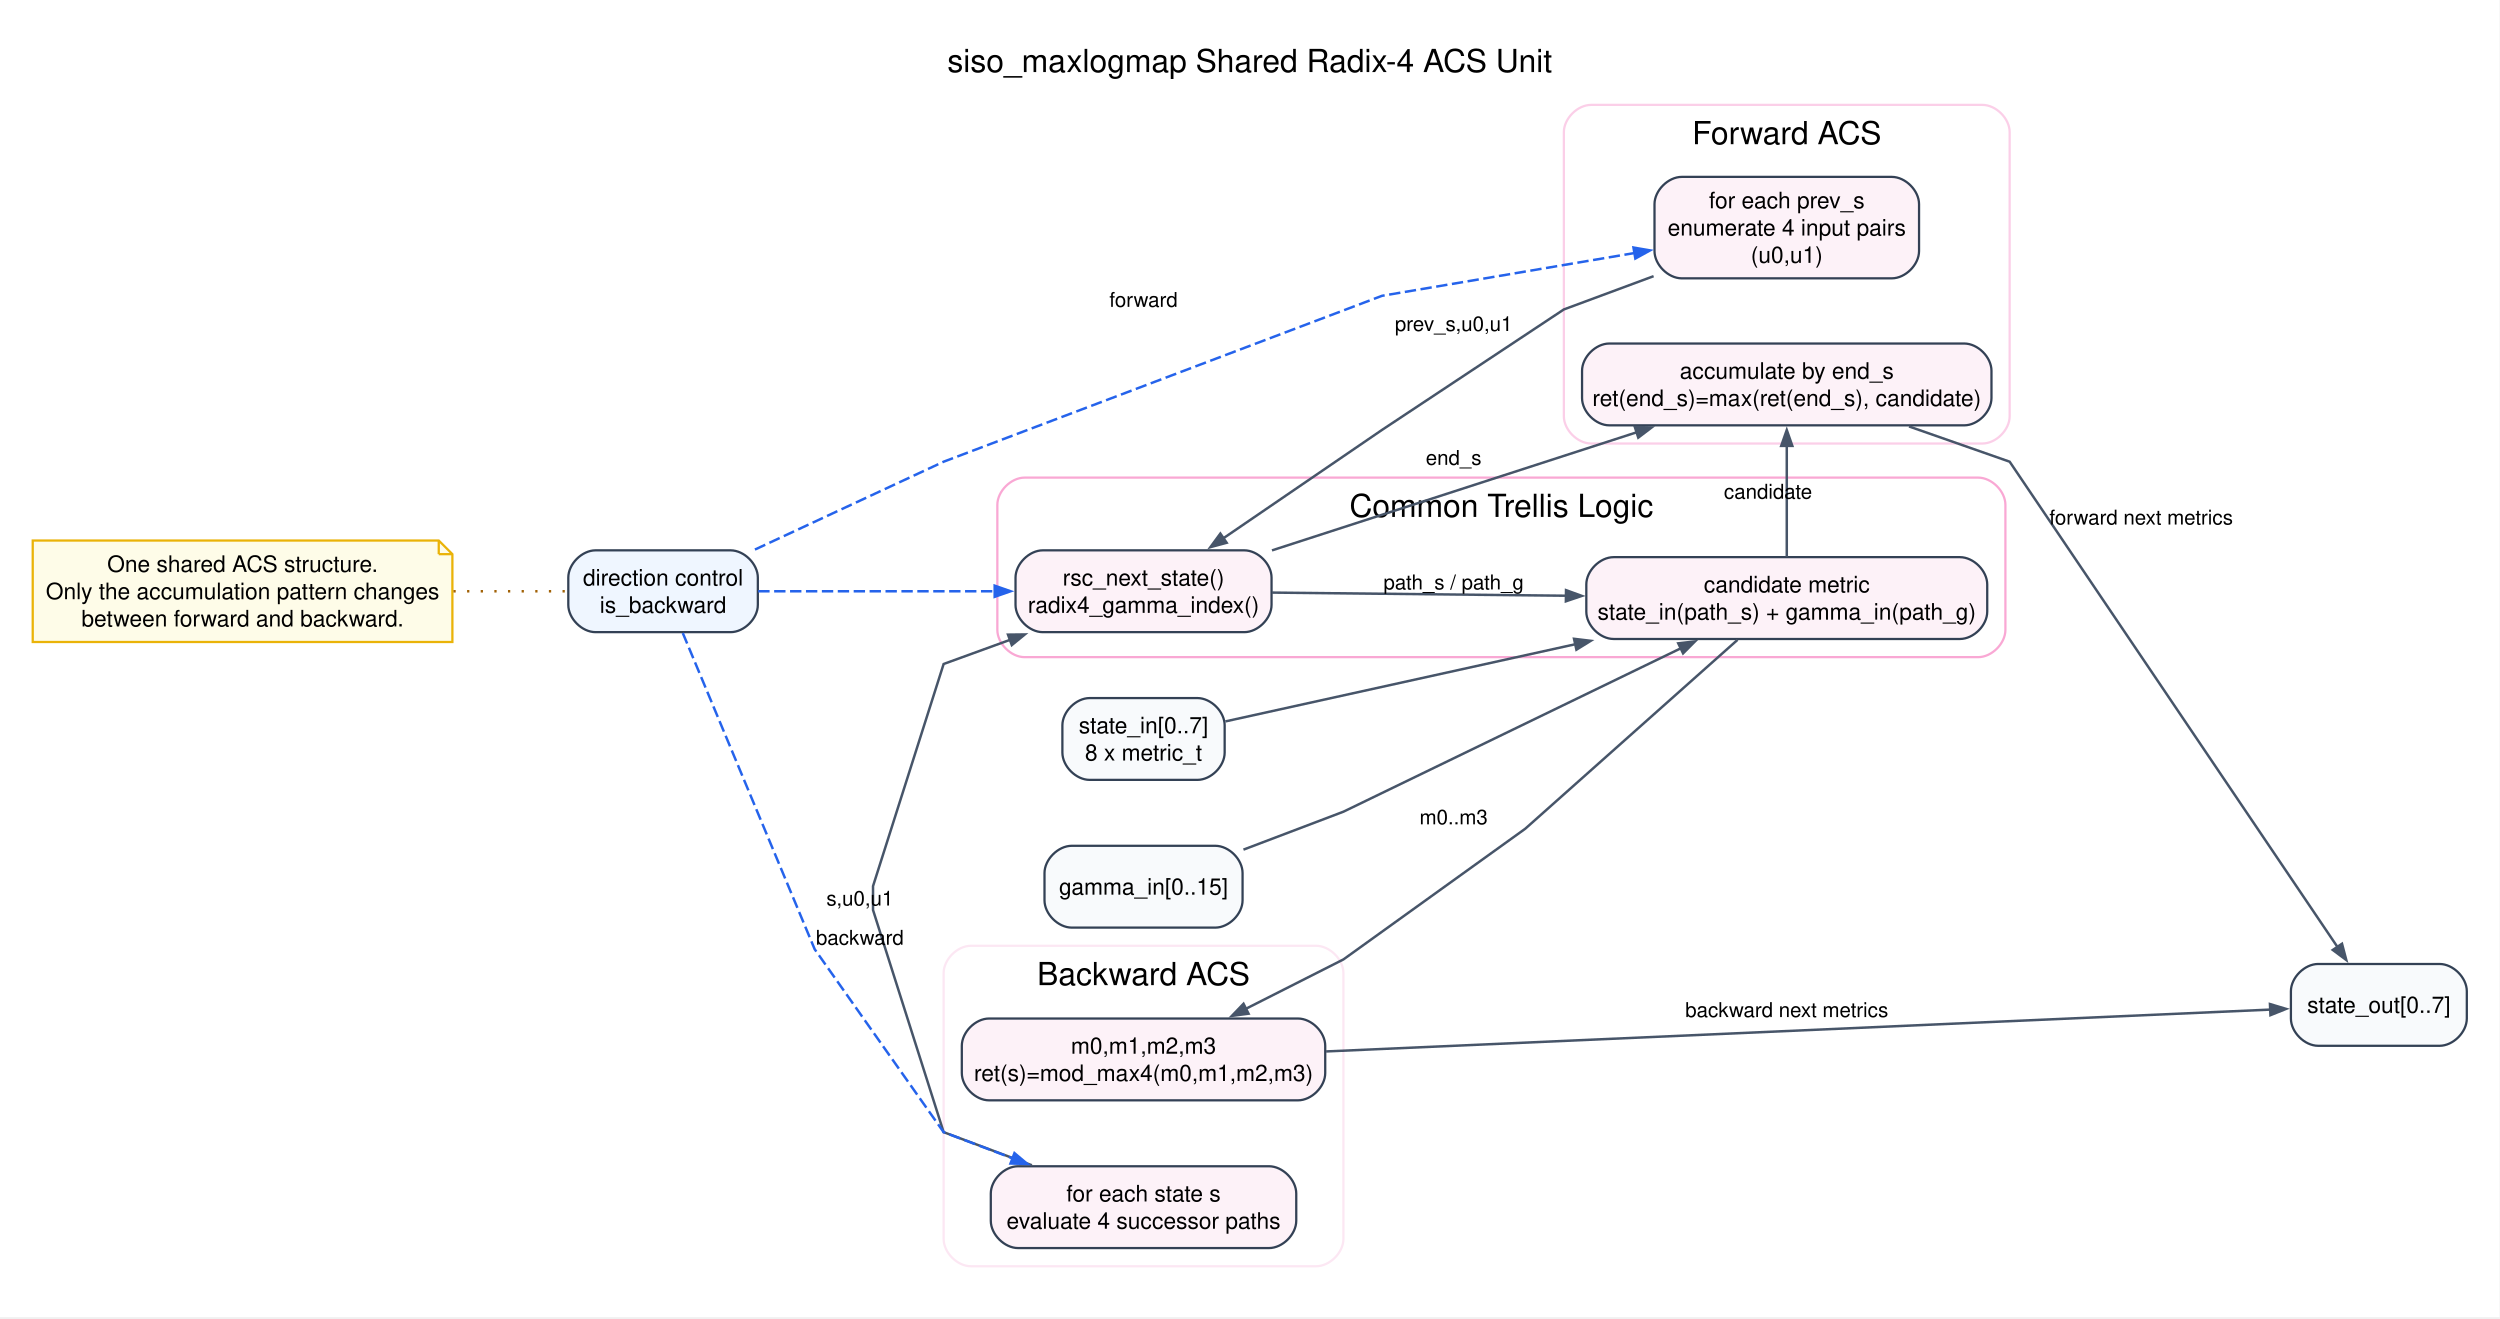
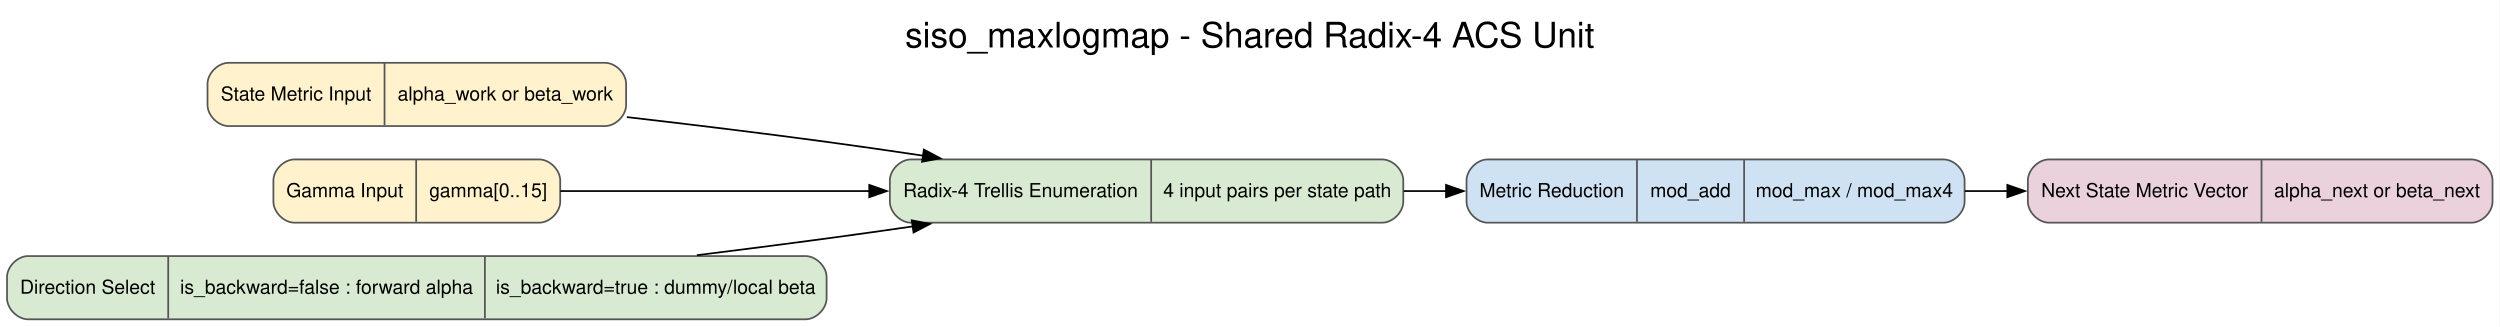
- <svg xmlns="http://www.w3.org/2000/svg" width="1100pt" height="580pt" viewBox="0.00 0.00 1100.00 580.00">
-   <g id="graph0" class="graph" transform="scale(1 1) rotate(0) translate(14.4 565.15)">
-     <polygon fill="white" stroke="none" points="-14.4,14.4 -14.4,-565.15 1085.4,-565.15 1085.4,14.4 -14.4,14.4" />
-     <text xml:space="preserve" text-anchor="middle" x="535.5" y="-533.45" font-family="Helvetica,sans-Serif" font-size="14.00">siso_maxlogmap Shared Radix-4 ACS Unit</text>
-     <g id="clust1" class="cluster">
-       <path fill="white" stroke="#f9a8d4" d="M436.43,-276C436.43,-276 855.98,-276 855.98,-276 861.98,-276 867.98,-282 867.98,-288 867.98,-288 867.98,-343 867.98,-343 867.98,-349 861.98,-355 855.98,-355 855.98,-355 436.43,-355 436.43,-355 430.43,-355 424.43,-349 424.43,-343 424.43,-343 424.43,-288 424.43,-288 424.43,-282 430.43,-276 436.43,-276" />
-       <text xml:space="preserve" text-anchor="middle" x="646.2" y="-337.7" font-family="Helvetica,sans-Serif" font-size="14.00">Common Trellis Logic</text>
+ <svg xmlns="http://www.w3.org/2000/svg" width="1423pt" height="186pt" viewBox="0.00 0.00 1423.00 186.00">
+   <g id="graph0" class="graph" transform="scale(1 1) rotate(0) translate(4 182.25)">
+     <polygon fill="white" stroke="none" points="-4,4 -4,-182.25 1418.75,-182.25 1418.75,4 -4,4" />
+     <text xml:space="preserve" text-anchor="middle" x="707.38" y="-155.25" font-family="Helvetica,sans-Serif" font-size="20.00">siso_maxlogmap - Shared Radix-4 ACS Unit</text>
+     <g id="node1" class="node">
+       <path fill="#fff2cc" stroke="#555555" d="M126.12,-110.5C126.12,-110.5 340.38,-110.5 340.38,-110.5 346.38,-110.5 352.38,-116.5 352.38,-122.5 352.38,-122.5 352.38,-134.5 352.38,-134.5 352.38,-140.5 346.38,-146.5 340.38,-146.5 340.38,-146.5 126.12,-146.5 126.12,-146.5 120.12,-146.5 114.12,-140.5 114.12,-134.5 114.12,-134.5 114.12,-122.5 114.12,-122.5 114.12,-116.5 120.12,-110.5 126.12,-110.5" />
+       <text xml:space="preserve" text-anchor="middle" x="164.5" y="-125.05" font-family="Helvetica,sans-Serif" font-size="11.00">State Metric Input</text>
+       <polyline fill="none" stroke="#555555" points="214.88,-111 214.88,-146.5" />
+       <text xml:space="preserve" text-anchor="middle" x="283.62" y="-125.05" font-family="Helvetica,sans-Serif" font-size="11.00">alpha_work or beta_work</text>
    </g>
-     <g id="clust2" class="cluster">
-       <path fill="white" stroke="#fbcfe8" d="M685.7,-370C685.7,-370 857.85,-370 857.85,-370 863.85,-370 869.85,-376 869.85,-382 869.85,-382 869.85,-507 869.85,-507 869.85,-513 863.85,-519 857.85,-519 857.85,-519 685.7,-519 685.7,-519 679.7,-519 673.7,-513 673.7,-507 673.7,-507 673.7,-382 673.7,-382 673.7,-376 679.7,-370 685.7,-370" />
-       <text xml:space="preserve" text-anchor="middle" x="771.78" y="-501.7" font-family="Helvetica,sans-Serif" font-size="14.00">Forward ACS</text>
+     <g id="node4" class="node">
+       <path fill="#d9ead3" stroke="#555555" d="M514.5,-55.5C514.5,-55.5 782.75,-55.5 782.75,-55.5 788.75,-55.5 794.75,-61.5 794.75,-67.5 794.75,-67.5 794.75,-79.5 794.75,-79.5 794.75,-85.5 788.75,-91.5 782.75,-91.5 782.75,-91.5 514.5,-91.5 514.5,-91.5 508.5,-91.5 502.5,-85.5 502.5,-79.5 502.5,-79.5 502.5,-67.5 502.5,-67.5 502.5,-61.5 508.5,-55.5 514.5,-55.5" />
+       <text xml:space="preserve" text-anchor="middle" x="576.88" y="-70.05" font-family="Helvetica,sans-Serif" font-size="11.00">Radix-4 Trellis Enumeration</text>
+       <polyline fill="none" stroke="#555555" points="651.25,-56 651.25,-91.5" />
+       <text xml:space="preserve" text-anchor="middle" x="723" y="-70.05" font-family="Helvetica,sans-Serif" font-size="11.00">4 input pairs per state path</text>
    </g>
-     <g id="clust3" class="cluster">
-       <path fill="white" stroke="#fce7f3" d="M412.8,-8C412.8,-8 564.7,-8 564.7,-8 570.7,-8 576.7,-14 576.7,-20 576.7,-20 576.7,-137 576.7,-137 576.7,-143 570.7,-149 564.7,-149 564.7,-149 412.8,-149 412.8,-149 406.8,-149 400.8,-143 400.8,-137 400.8,-137 400.8,-20 400.8,-20 400.8,-14 406.8,-8 412.8,-8" />
-       <text xml:space="preserve" text-anchor="middle" x="488.75" y="-131.7" font-family="Helvetica,sans-Serif" font-size="14.00">Backward ACS</text>
+     <g id="edge1" class="edge">
+       <path fill="none" stroke="black" d="M352.81,-115.59C389.31,-111.38 429.59,-106.5 466.5,-101.5 484.34,-99.08 503.14,-96.37 521.61,-93.61" />
+       <polygon fill="black" stroke="black" points="521.88,-97.1 531.24,-92.15 520.83,-90.18 521.88,-97.1" />
    </g>
-     <g id="node1" class="node">
-       <path fill="#f8fafc" stroke="#334155" d="M512.45,-258C512.45,-258 465.05,-258 465.05,-258 459.05,-258 453.05,-252 453.05,-246 453.05,-246 453.05,-234 453.05,-234 453.05,-228 459.05,-222 465.05,-222 465.05,-222 512.45,-222 512.45,-222 518.45,-222 524.45,-228 524.45,-234 524.45,-234 524.45,-246 524.45,-246 524.45,-252 518.45,-258 512.45,-258" />
-       <text xml:space="preserve" text-anchor="middle" x="488.75" y="-242.5" font-family="Helvetica,sans-Serif" font-size="10.00">state_in[0..7]</text>
-       <text xml:space="preserve" text-anchor="middle" x="488.75" y="-230.5" font-family="Helvetica,sans-Serif" font-size="10.00">8 x metric_t</text>
+     <g id="node2" class="node">
+       <path fill="#fff2cc" stroke="#555555" d="M163.62,-55.5C163.62,-55.5 302.88,-55.5 302.88,-55.5 308.88,-55.5 314.88,-61.5 314.88,-67.5 314.88,-67.5 314.88,-79.5 314.88,-79.5 314.88,-85.5 308.88,-91.5 302.88,-91.5 302.88,-91.5 163.62,-91.5 163.62,-91.5 157.62,-91.5 151.62,-85.5 151.62,-79.5 151.62,-79.5 151.62,-67.5 151.62,-67.5 151.62,-61.5 157.62,-55.5 163.62,-55.5" />
+       <text xml:space="preserve" text-anchor="middle" x="192.25" y="-70.05" font-family="Helvetica,sans-Serif" font-size="11.00">Gamma Input</text>
+       <polyline fill="none" stroke="#555555" points="232.88,-56 232.88,-91.5" />
+       <text xml:space="preserve" text-anchor="middle" x="273.88" y="-70.05" font-family="Helvetica,sans-Serif" font-size="11.00">gamma[0..15]</text>
+     </g>
+     <g id="edge2" class="edge">
+       <path fill="none" stroke="black" d="M314.93,-73.5C364.93,-73.5 430.83,-73.5 490.79,-73.5" />
+       <polygon fill="black" stroke="black" points="490.78,-77 500.78,-73.5 490.78,-70 490.78,-77" />
+     </g>
+     <g id="node3" class="node">
+       <path fill="#d9ead3" stroke="#555555" d="M12,-0.5C12,-0.5 454.5,-0.5 454.5,-0.5 460.5,-0.5 466.5,-6.5 466.5,-12.5 466.5,-12.5 466.5,-24.5 466.5,-24.5 466.5,-30.5 460.5,-36.5 454.5,-36.5 454.5,-36.5 12,-36.5 12,-36.5 6,-36.5 0,-30.5 0,-24.5 0,-24.5 0,-12.5 0,-12.5 0,-6.5 6,-0.5 12,-0.5" />
+       <text xml:space="preserve" text-anchor="middle" x="45.88" y="-15.05" font-family="Helvetica,sans-Serif" font-size="11.00">Direction Select</text>
+       <polyline fill="none" stroke="#555555" points="91.75,-1 91.75,-36.5" />
+       <text xml:space="preserve" text-anchor="middle" x="181.88" y="-15.05" font-family="Helvetica,sans-Serif" font-size="11.00">is_backward=false : forward alpha</text>
+       <polyline fill="none" stroke="#555555" points="272,-1 272,-36.5" />
+       <text xml:space="preserve" text-anchor="middle" x="369.25" y="-15.05" font-family="Helvetica,sans-Serif" font-size="11.00">is_backward=true : dummy/local beta</text>
+     </g>
+     <g id="edge3" class="edge">
+       <path fill="none" stroke="black" d="M392.68,-37C417.4,-40.06 442.65,-43.29 466.5,-46.5 482.37,-48.64 499.01,-50.98 515.5,-53.37" />
+       <polygon fill="black" stroke="black" points="514.98,-56.83 525.38,-54.8 515.99,-49.9 514.98,-56.83" />
    </g>
    <g id="node5" class="node">
-       <path fill="#fdf2f8" stroke="#334155" d="M847.98,-320C847.98,-320 695.58,-320 695.58,-320 689.58,-320 683.58,-314 683.58,-308 683.58,-308 683.58,-296 683.58,-296 683.58,-290 689.58,-284 695.58,-284 695.58,-284 847.98,-284 847.98,-284 853.98,-284 859.98,-290 859.98,-296 859.98,-296 859.98,-308 859.98,-308 859.98,-314 853.98,-320 847.98,-320" />
-       <text xml:space="preserve" text-anchor="middle" x="771.78" y="-304.5" font-family="Helvetica,sans-Serif" font-size="10.00">candidate metric</text>
-       <text xml:space="preserve" text-anchor="middle" x="771.78" y="-292.5" font-family="Helvetica,sans-Serif" font-size="10.00">state_in(path_s) + gamma_in(path_g)</text>
+       <path fill="#cfe2f3" stroke="#555555" d="M842.75,-55.5C842.75,-55.5 1102.25,-55.5 1102.25,-55.5 1108.25,-55.5 1114.25,-61.5 1114.25,-67.5 1114.25,-67.5 1114.25,-79.5 1114.25,-79.5 1114.25,-85.5 1108.25,-91.5 1102.25,-91.5 1102.25,-91.5 842.75,-91.5 842.75,-91.5 836.75,-91.5 830.75,-85.5 830.75,-79.5 830.75,-79.5 830.75,-67.5 830.75,-67.5 830.75,-61.5 836.75,-55.5 842.75,-55.5" />
+       <text xml:space="preserve" text-anchor="middle" x="879.25" y="-70.05" font-family="Helvetica,sans-Serif" font-size="11.00">Metric Reduction</text>
+       <polyline fill="none" stroke="#555555" points="927.75,-56 927.75,-91.5" />
+       <text xml:space="preserve" text-anchor="middle" x="958.25" y="-70.05" font-family="Helvetica,sans-Serif" font-size="11.00">mod_add</text>
+       <polyline fill="none" stroke="#555555" points="988.75,-56 988.75,-91.5" />
+       <text xml:space="preserve" text-anchor="middle" x="1051.5" y="-70.05" font-family="Helvetica,sans-Serif" font-size="11.00">mod_max / mod_max4</text>
    </g>
-     <g id="edge1" class="edge">
-       <path fill="none" stroke="#475569" stroke-width="1.1" d="M524.77,-247.73C563.11,-256.19 626.14,-270.09 678.8,-281.71" />
-       <polygon fill="#475569" stroke="#475569" stroke-width="1.1" points="678.17,-284.08 685.53,-283.19 679.22,-279.29 678.17,-284.08" />
-     </g>
-     <g id="node2" class="node">
-       <path fill="#f8fafc" stroke="#334155" d="M520.33,-193C520.33,-193 457.18,-193 457.18,-193 451.18,-193 445.18,-187 445.18,-181 445.18,-181 445.18,-169 445.18,-169 445.18,-163 451.18,-157 457.18,-157 457.18,-157 520.33,-157 520.33,-157 526.33,-157 532.33,-163 532.33,-169 532.33,-169 532.33,-181 532.33,-181 532.33,-187 526.33,-193 520.33,-193" />
-       <text xml:space="preserve" text-anchor="middle" x="488.75" y="-171.5" font-family="Helvetica,sans-Serif" font-size="10.00">gamma_in[0..15]</text>
-     </g>
-     <g id="edge2" class="edge">
-       <path fill="none" stroke="#475569" stroke-width="1.1" d="M532.72,-191.31C554.62,-199.62 576.7,-208 576.7,-208 576.7,-208 668.03,-252.24 725.39,-280.02" />
-       <polygon fill="#475569" stroke="#475569" stroke-width="1.1" points="724.03,-282.08 731.4,-282.93 726.16,-277.67 724.03,-282.08" />
-     </g>
-     <g id="node3" class="node">
-       <path fill="#f8fafc" stroke="#334155" d="M1059,-141C1059,-141 1005.6,-141 1005.6,-141 999.6,-141 993.6,-135 993.6,-129 993.6,-129 993.6,-117 993.6,-117 993.6,-111 999.6,-105 1005.6,-105 1005.6,-105 1059,-105 1059,-105 1065,-105 1071,-111 1071,-117 1071,-117 1071,-129 1071,-129 1071,-135 1065,-141 1059,-141" />
-       <text xml:space="preserve" text-anchor="middle" x="1032.3" y="-119.5" font-family="Helvetica,sans-Serif" font-size="10.00">state_out[0..7]</text>
-     </g>
-     <g id="node4" class="node">
-       <path fill="#fdf2f8" stroke="#334155" d="M533.08,-323C533.08,-323 444.43,-323 444.43,-323 438.43,-323 432.43,-317 432.43,-311 432.43,-311 432.43,-299 432.43,-299 432.43,-293 438.43,-287 444.43,-287 444.43,-287 533.08,-287 533.08,-287 539.08,-287 545.08,-293 545.08,-299 545.08,-299 545.08,-311 545.08,-311 545.08,-317 539.08,-323 533.08,-323" />
-       <text xml:space="preserve" text-anchor="middle" x="488.75" y="-307.5" font-family="Helvetica,sans-Serif" font-size="10.00">rsc_next_state()</text>
-       <text xml:space="preserve" text-anchor="middle" x="488.75" y="-295.5" font-family="Helvetica,sans-Serif" font-size="10.00">radix4_gamma_index()</text>
-     </g>
-     <g id="edge3" class="edge">
-       <path fill="none" stroke="#475569" stroke-width="1.1" d="M545.27,-304.41C582.16,-304.01 631.57,-303.49 674.74,-303.03" />
-       <polygon fill="#475569" stroke="#475569" stroke-width="1.1" points="674.65,-305.48 681.62,-302.95 674.59,-300.58 674.65,-305.48" />
-       <text xml:space="preserve" text-anchor="middle" x="625.2" y="-305.81" font-family="Helvetica,sans-Serif" font-size="9.00">path_s / path_g</text>
-     </g>
-     <g id="node7" class="node">
-       <path fill="#fdf2f8" stroke="#334155" d="M849.85,-414C849.85,-414 693.7,-414 693.7,-414 687.7,-414 681.7,-408 681.7,-402 681.7,-402 681.7,-390 681.7,-390 681.7,-384 687.7,-378 693.7,-378 693.7,-378 849.85,-378 849.85,-378 855.85,-378 861.85,-384 861.85,-390 861.85,-390 861.85,-402 861.85,-402 861.85,-408 855.85,-414 849.85,-414" />
-       <text xml:space="preserve" text-anchor="middle" x="771.78" y="-398.5" font-family="Helvetica,sans-Serif" font-size="10.00">accumulate by end_s</text>
-       <text xml:space="preserve" text-anchor="middle" x="771.78" y="-386.5" font-family="Helvetica,sans-Serif" font-size="10.00">ret(end_s)=max(ret(end_s), candidate)</text>
-     </g>
-     <g id="edge8" class="edge">
-       <path fill="none" stroke="#475569" stroke-width="1.1" d="M545.27,-322.98C591.49,-337.94 657.35,-359.27 705.97,-375.02" />
-       <polygon fill="#475569" stroke="#475569" stroke-width="1.1" points="704.93,-377.25 712.34,-377.08 706.44,-372.59 704.93,-377.25" />
-       <text xml:space="preserve" text-anchor="middle" x="625.2" y="-360.6" font-family="Helvetica,sans-Serif" font-size="9.00">end_s</text>
-     </g>
-     <g id="edge9" class="edge">
-       <path fill="none" stroke="#475569" stroke-width="1.1" d="M771.78,-320.12C771.78,-334.08 771.78,-353.58 771.78,-369.31" />
-       <polygon fill="#475569" stroke="#475569" stroke-width="1.1" points="769.33,-368.95 771.78,-375.95 774.23,-368.95 769.33,-368.95" />
-       <text xml:space="preserve" text-anchor="middle" x="763.53" y="-345.7" font-family="Helvetica,sans-Serif" font-size="9.00">candidate</text>
-     </g>
-     <g id="node9" class="node">
-       <path fill="#fdf2f8" stroke="#334155" d="M556.7,-117C556.7,-117 420.8,-117 420.8,-117 414.8,-117 408.8,-111 408.8,-105 408.8,-105 408.8,-93 408.8,-93 408.8,-87 414.8,-81 420.8,-81 420.8,-81 556.7,-81 556.7,-81 562.7,-81 568.7,-87 568.7,-93 568.7,-93 568.7,-105 568.7,-105 568.7,-111 562.7,-117 556.7,-117" />
-       <text xml:space="preserve" text-anchor="middle" x="488.75" y="-101.5" font-family="Helvetica,sans-Serif" font-size="10.00">m0,m1,m2,m3</text>
-       <text xml:space="preserve" text-anchor="middle" x="488.75" y="-89.5" font-family="Helvetica,sans-Serif" font-size="10.00">ret(s)=mod_max4(m0,m1,m2,m3)</text>
-     </g>
-     <g id="edge12" class="edge">
-       <path fill="none" stroke="#475569" stroke-width="1.1" d="M750.12,-283.62C717.24,-254.37 656.7,-200.5 656.7,-200.5 656.7,-200.5 576.7,-143 576.7,-143 576.7,-143 555.29,-132.17 533.72,-121.25" />
-       <polygon fill="#475569" stroke="#475569" stroke-width="1.1" points="534.96,-119.13 527.61,-118.16 532.75,-123.5 534.96,-119.13" />
-       <text xml:space="preserve" text-anchor="middle" x="625.2" y="-202.45" font-family="Helvetica,sans-Serif" font-size="9.00">m0..m3</text>
+     <g id="edge4" class="edge">
+       <path fill="none" stroke="black" d="M795.02,-73.5C803.06,-73.5 811.16,-73.5 819.22,-73.5" />
+       <polygon fill="black" stroke="black" points="819.08,-77 829.08,-73.5 819.08,-70 819.08,-77" />
    </g>
    <g id="node6" class="node">
-       <path fill="#fdf2f8" stroke="#334155" d="M817.98,-487.32C817.98,-487.32 725.58,-487.32 725.58,-487.32 719.58,-487.32 713.58,-481.32 713.58,-475.32 713.58,-475.32 713.58,-454.68 713.58,-454.68 713.58,-448.68 719.58,-442.68 725.58,-442.68 725.58,-442.68 817.98,-442.68 817.98,-442.68 823.98,-442.68 829.98,-448.68 829.98,-454.68 829.98,-454.68 829.98,-475.32 829.98,-475.32 829.98,-481.32 823.98,-487.32 817.98,-487.32" />
-       <text xml:space="preserve" text-anchor="middle" x="771.78" y="-473.5" font-family="Helvetica,sans-Serif" font-size="10.00">for each prev_s</text>
-       <text xml:space="preserve" text-anchor="middle" x="771.78" y="-461.5" font-family="Helvetica,sans-Serif" font-size="10.00">enumerate 4 input pairs</text>
-       <text xml:space="preserve" text-anchor="middle" x="771.78" y="-449.5" font-family="Helvetica,sans-Serif" font-size="10.00">(u0,u1)</text>
-     </g>
-     <g id="edge7" class="edge">
-       <path fill="none" stroke="#475569" stroke-width="1.1" d="M713.18,-443.64C692.28,-435.89 673.7,-429 673.7,-429 673.7,-429 593.7,-376 593.7,-376 593.7,-376 554.18,-349.01 523.88,-328.31" />
-       <polygon fill="#475569" stroke="#475569" stroke-width="1.1" points="525.33,-326.33 518.17,-324.41 522.56,-330.38 525.33,-326.33" />
-       <text xml:space="preserve" text-anchor="middle" x="625.2" y="-419.5" font-family="Helvetica,sans-Serif" font-size="9.00">prev_s,u0,u1</text>
-     </g>
-     <g id="edge10" class="edge">
-       <path fill="none" stroke="#475569" stroke-width="1.1" d="M825.57,-377.51C848.34,-369.53 869.85,-362 869.85,-362 869.85,-362 972.57,-209.94 1014.14,-148.4" />
-       <polygon fill="#475569" stroke="#475569" stroke-width="1.1" points="1016.08,-149.91 1017.97,-142.74 1012.02,-147.17 1016.08,-149.91" />
-       <text xml:space="preserve" text-anchor="middle" x="927.73" y="-334.34" font-family="Helvetica,sans-Serif" font-size="9.00">forward next metrics</text>
-     </g>
-     <g id="node8" class="node">
-       <path fill="#fdf2f8" stroke="#334155" d="M543.95,-52C543.95,-52 433.55,-52 433.55,-52 427.55,-52 421.55,-46 421.55,-40 421.55,-40 421.55,-28 421.55,-28 421.55,-22 427.55,-16 433.55,-16 433.55,-16 543.95,-16 543.95,-16 549.95,-16 555.95,-22 555.95,-28 555.95,-28 555.95,-40 555.95,-40 555.95,-46 549.95,-52 543.95,-52" />
-       <text xml:space="preserve" text-anchor="middle" x="488.75" y="-36.5" font-family="Helvetica,sans-Serif" font-size="10.00">for each state s</text>
-       <text xml:space="preserve" text-anchor="middle" x="488.75" y="-24.5" font-family="Helvetica,sans-Serif" font-size="10.00">evaluate 4 successor paths</text>
-     </g>
-     <g id="edge11" class="edge">
-       <path fill="none" stroke="#475569" stroke-width="1.1" d="M439.63,-52.43C419.49,-59.99 400.8,-67 400.8,-67 400.8,-67 369.73,-164.75 369.73,-164.75 369.73,-164.75 369.73,-175.25 369.73,-175.25 369.73,-175.25 400.8,-273 400.8,-273 400.8,-273 413.91,-277.77 430,-283.62" />
-       <polygon fill="#475569" stroke="#475569" stroke-width="1.1" points="429.12,-285.91 436.53,-286 430.79,-281.31 429.12,-285.91" />
-       <text xml:space="preserve" text-anchor="middle" x="363.93" y="-166.7" font-family="Helvetica,sans-Serif" font-size="9.00">s,u0,u1</text>
-     </g>
-     <g id="edge13" class="edge">
-       <path fill="none" stroke="#475569" stroke-width="1.1" d="M569.08,-102.52C683.63,-107.59 891.79,-116.82 984.54,-120.93" />
-       <polygon fill="#475569" stroke="#475569" stroke-width="1.1" points="984.38,-123.37 991.48,-121.24 984.6,-118.48 984.38,-123.37" />
-       <text xml:space="preserve" text-anchor="middle" x="771.78" y="-117.64" font-family="Helvetica,sans-Serif" font-size="9.00">backward next metrics</text>
-     </g>
-     <g id="node10" class="node">
-       <path fill="#eff6ff" stroke="#334155" d="M307.05,-323C307.05,-323 247.65,-323 247.65,-323 241.65,-323 235.65,-317 235.65,-311 235.65,-311 235.65,-299 235.65,-299 235.65,-293 241.65,-287 247.65,-287 247.65,-287 307.05,-287 307.05,-287 313.05,-287 319.05,-293 319.05,-299 319.05,-299 319.05,-311 319.05,-311 319.05,-317 313.05,-323 307.05,-323" />
-       <text xml:space="preserve" text-anchor="middle" x="277.35" y="-307.5" font-family="Helvetica,sans-Serif" font-size="10.00">direction control</text>
-       <text xml:space="preserve" text-anchor="middle" x="277.35" y="-295.5" font-family="Helvetica,sans-Serif" font-size="10.00">is_backward</text>
-     </g>
-     <g id="edge4" class="edge">
-       <path fill="none" stroke="#2563eb" stroke-width="1.1" stroke-dasharray="5,2" d="M319.22,-305C348.85,-305 389.5,-305 423.45,-305" />
-       <polygon fill="#2563eb" stroke="#2563eb" stroke-width="1.1" points="423.26,-307.45 430.26,-305 423.26,-302.55 423.26,-307.45" />
+       <path fill="#ead1dc" stroke="#555555" d="M1162.25,-55.5C1162.25,-55.5 1402.75,-55.5 1402.75,-55.5 1408.75,-55.5 1414.75,-61.5 1414.75,-67.5 1414.75,-67.5 1414.75,-79.5 1414.75,-79.5 1414.75,-85.5 1408.75,-91.5 1402.75,-91.5 1402.75,-91.5 1162.25,-91.5 1162.25,-91.5 1156.25,-91.5 1150.25,-85.5 1150.25,-79.5 1150.25,-79.5 1150.25,-67.5 1150.25,-67.5 1150.25,-61.5 1156.25,-55.5 1162.25,-55.5" />
+       <text xml:space="preserve" text-anchor="middle" x="1216.75" y="-70.05" font-family="Helvetica,sans-Serif" font-size="11.00">Next State Metric Vector</text>
+       <polyline fill="none" stroke="#555555" points="1283.25,-56 1283.25,-91.5" />
+       <text xml:space="preserve" text-anchor="middle" x="1349" y="-70.05" font-family="Helvetica,sans-Serif" font-size="11.00">alpha_next or beta_next</text>
    </g>
    <g id="edge5" class="edge">
-       <path fill="none" stroke="#2563eb" stroke-width="1.1" stroke-dasharray="5,2" d="M317.77,-323.35C353.56,-340.01 400.8,-362 400.8,-362 400.8,-362 593.7,-435 593.7,-435 593.7,-435 654.61,-445.32 704.98,-453.85" />
-       <polygon fill="#2563eb" stroke="#2563eb" stroke-width="1.1" points="704.33,-456.23 711.64,-454.98 705.15,-451.4 704.33,-456.23" />
-       <text xml:space="preserve" text-anchor="middle" x="488.75" y="-430.12" font-family="Helvetica,sans-Serif" font-size="9.00">forward</text>
-     </g>
-     <g id="edge6" class="edge">
-       <path fill="none" stroke="#2563eb" stroke-width="1.1" stroke-dasharray="5,2" d="M286.02,-286.62C303.35,-245.08 344.05,-147.5 344.05,-147.5 344.05,-147.5 400.8,-67 400.8,-67 400.8,-67 414.69,-61.73 431.37,-55.4" />
-       <polygon fill="#2563eb" stroke="#2563eb" stroke-width="1.1" points="431.96,-57.79 437.63,-53.02 430.22,-53.21 431.96,-57.79" />
-       <text xml:space="preserve" text-anchor="middle" x="363.93" y="-149.45" font-family="Helvetica,sans-Serif" font-size="9.00">backward</text>
-     </g>
-     <g id="node11" class="node">
-       <polygon fill="#fefce8" stroke="#eab308" points="178.65,-327.32 0,-327.32 0,-282.68 184.65,-282.68 184.65,-321.32 178.65,-327.32" />
-       <polyline fill="none" stroke="#eab308" points="178.65,-327.32 178.65,-321.32" />
-       <polyline fill="none" stroke="#eab308" points="184.65,-321.32 178.65,-321.32" />
-       <text xml:space="preserve" text-anchor="middle" x="92.33" y="-313.5" font-family="Helvetica,sans-Serif" font-size="10.00">One shared ACS structure.</text>
-       <text xml:space="preserve" text-anchor="middle" x="92.33" y="-301.5" font-family="Helvetica,sans-Serif" font-size="10.00">Only the accumulation pattern changes</text>
-       <text xml:space="preserve" text-anchor="middle" x="92.33" y="-289.5" font-family="Helvetica,sans-Serif" font-size="10.00">between forward and backward.</text>
-     </g>
-     <g id="edge14" class="edge">
-       <path fill="none" stroke="#a16207" stroke-width="1.1" stroke-dasharray="1,5" d="M185.11,-305C202.77,-305 220.41,-305 235.42,-305" />
+       <path fill="none" stroke="black" d="M1114.43,-73.5C1122.5,-73.5 1130.63,-73.5 1138.71,-73.5" />
+       <polygon fill="black" stroke="black" points="1138.58,-77 1148.58,-73.5 1138.58,-70 1138.58,-77" />
    </g>
  </g>
</svg>
